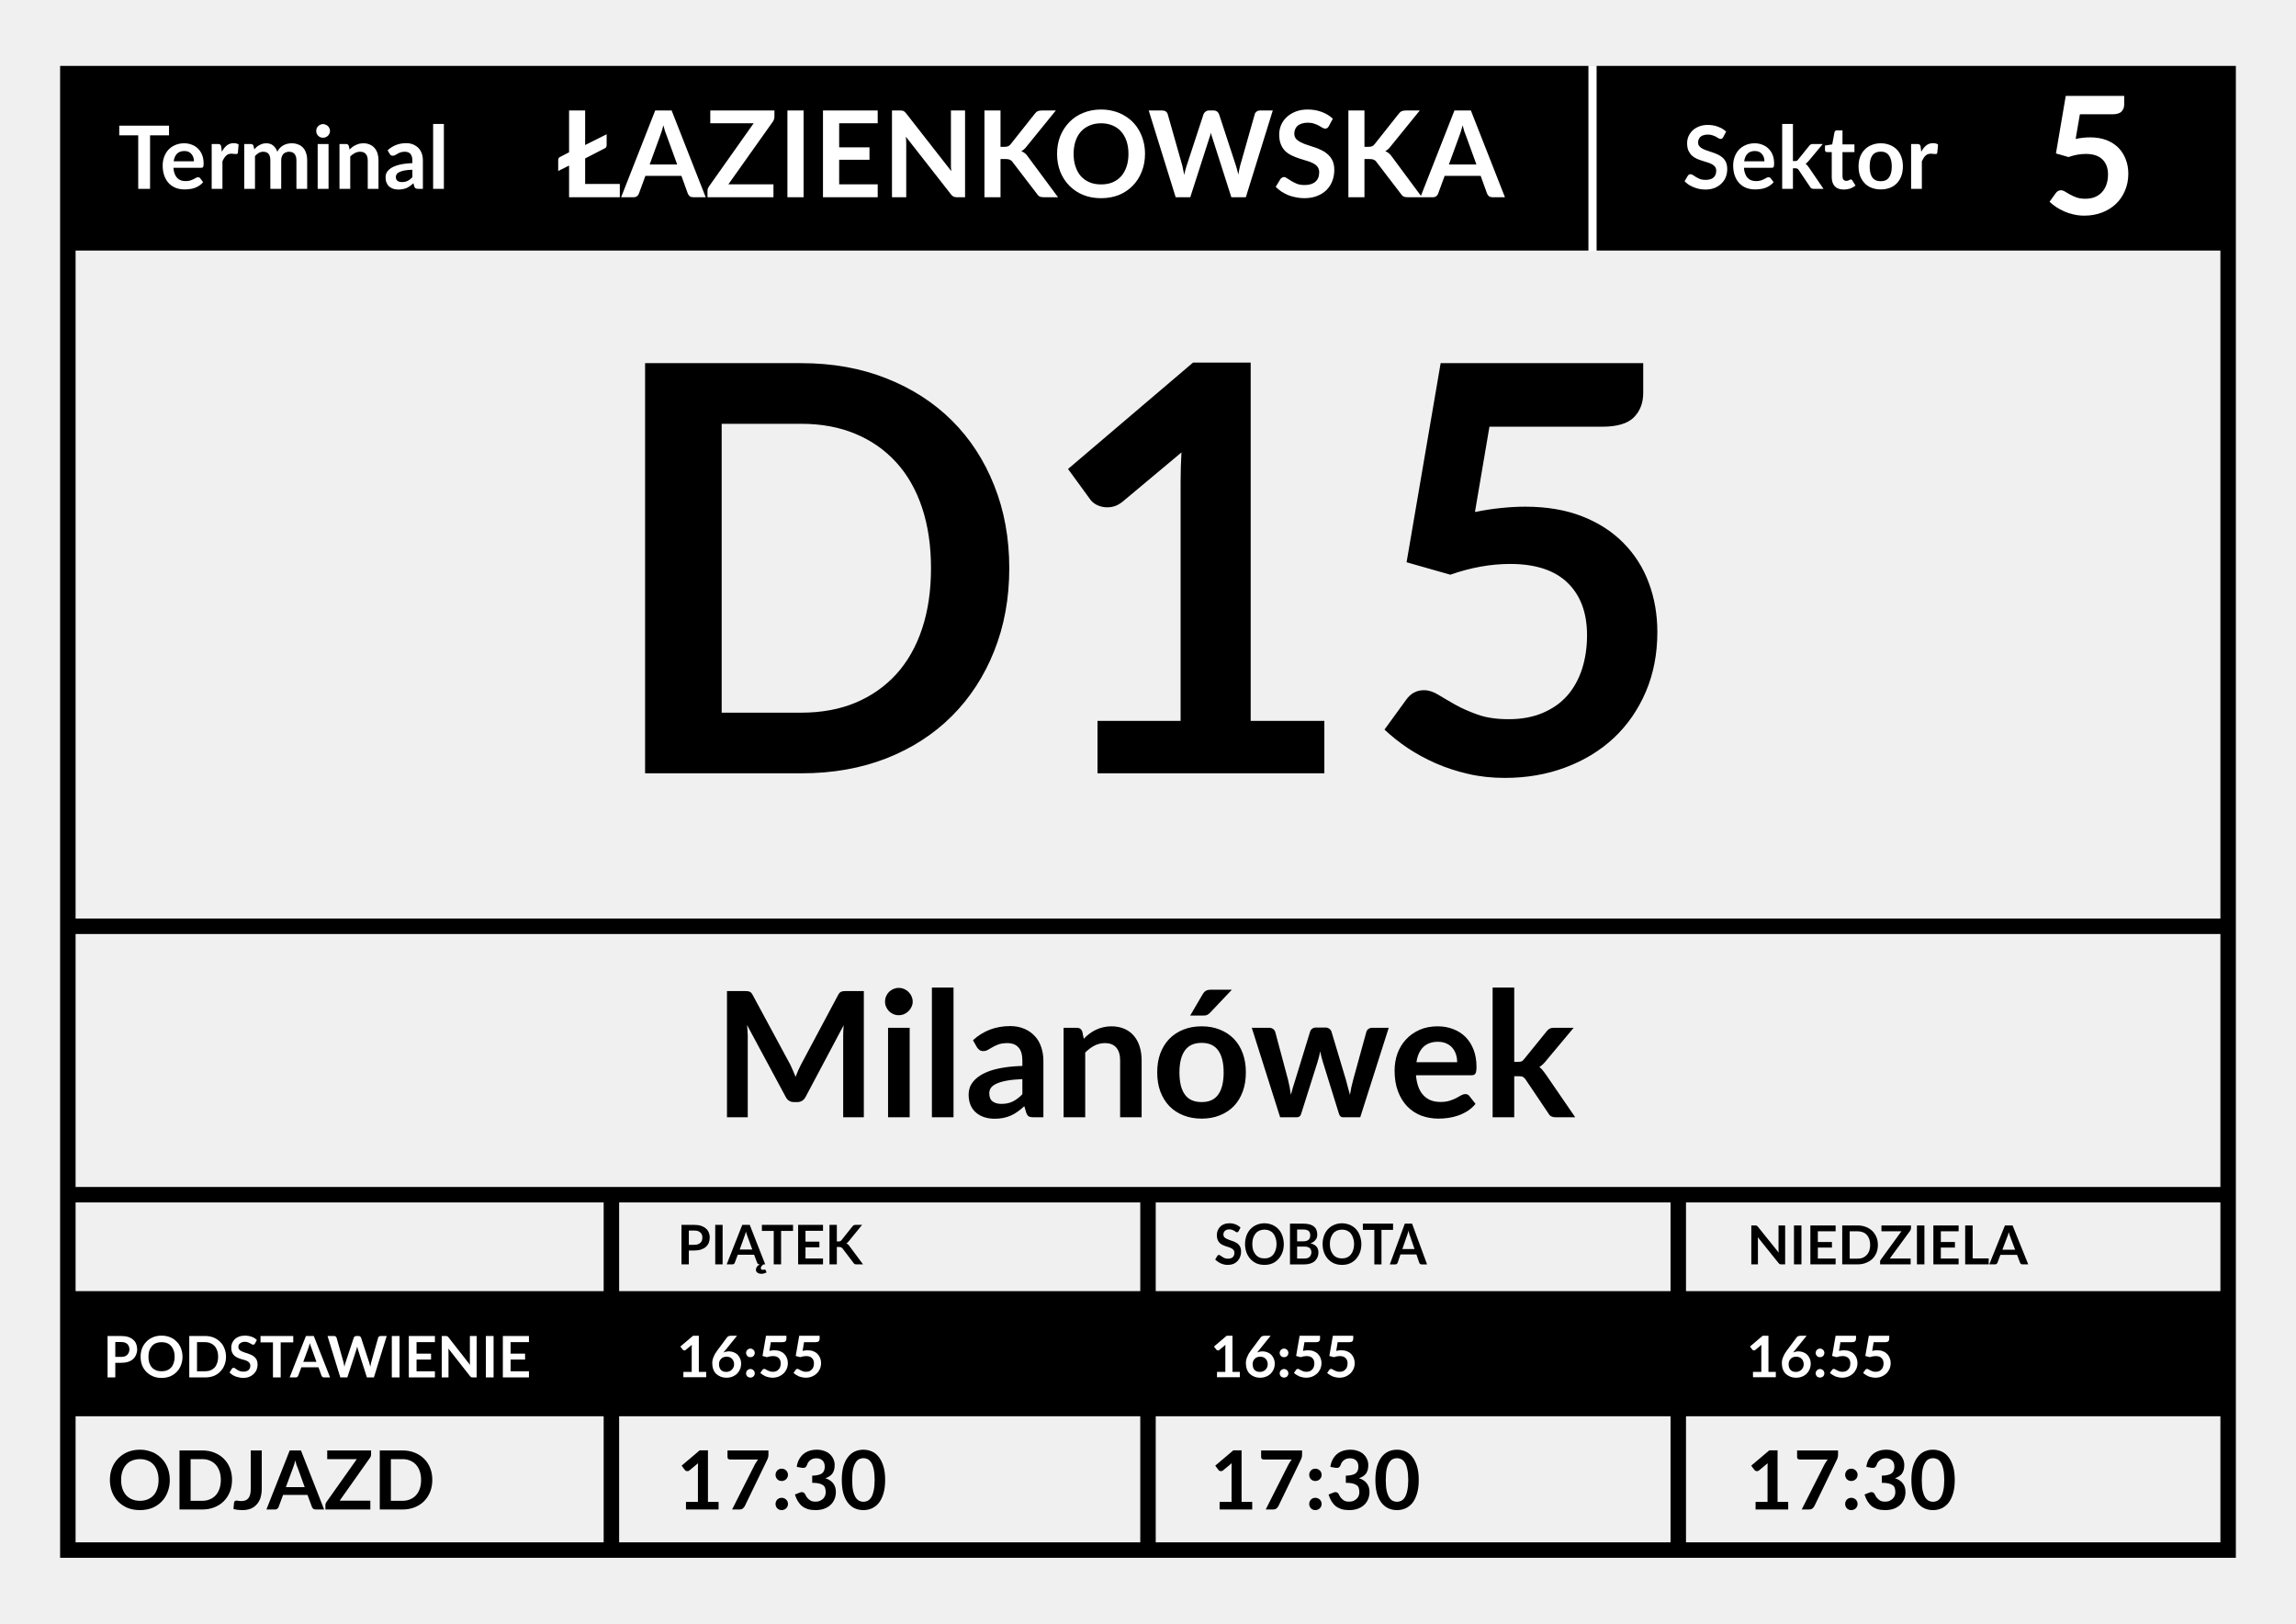
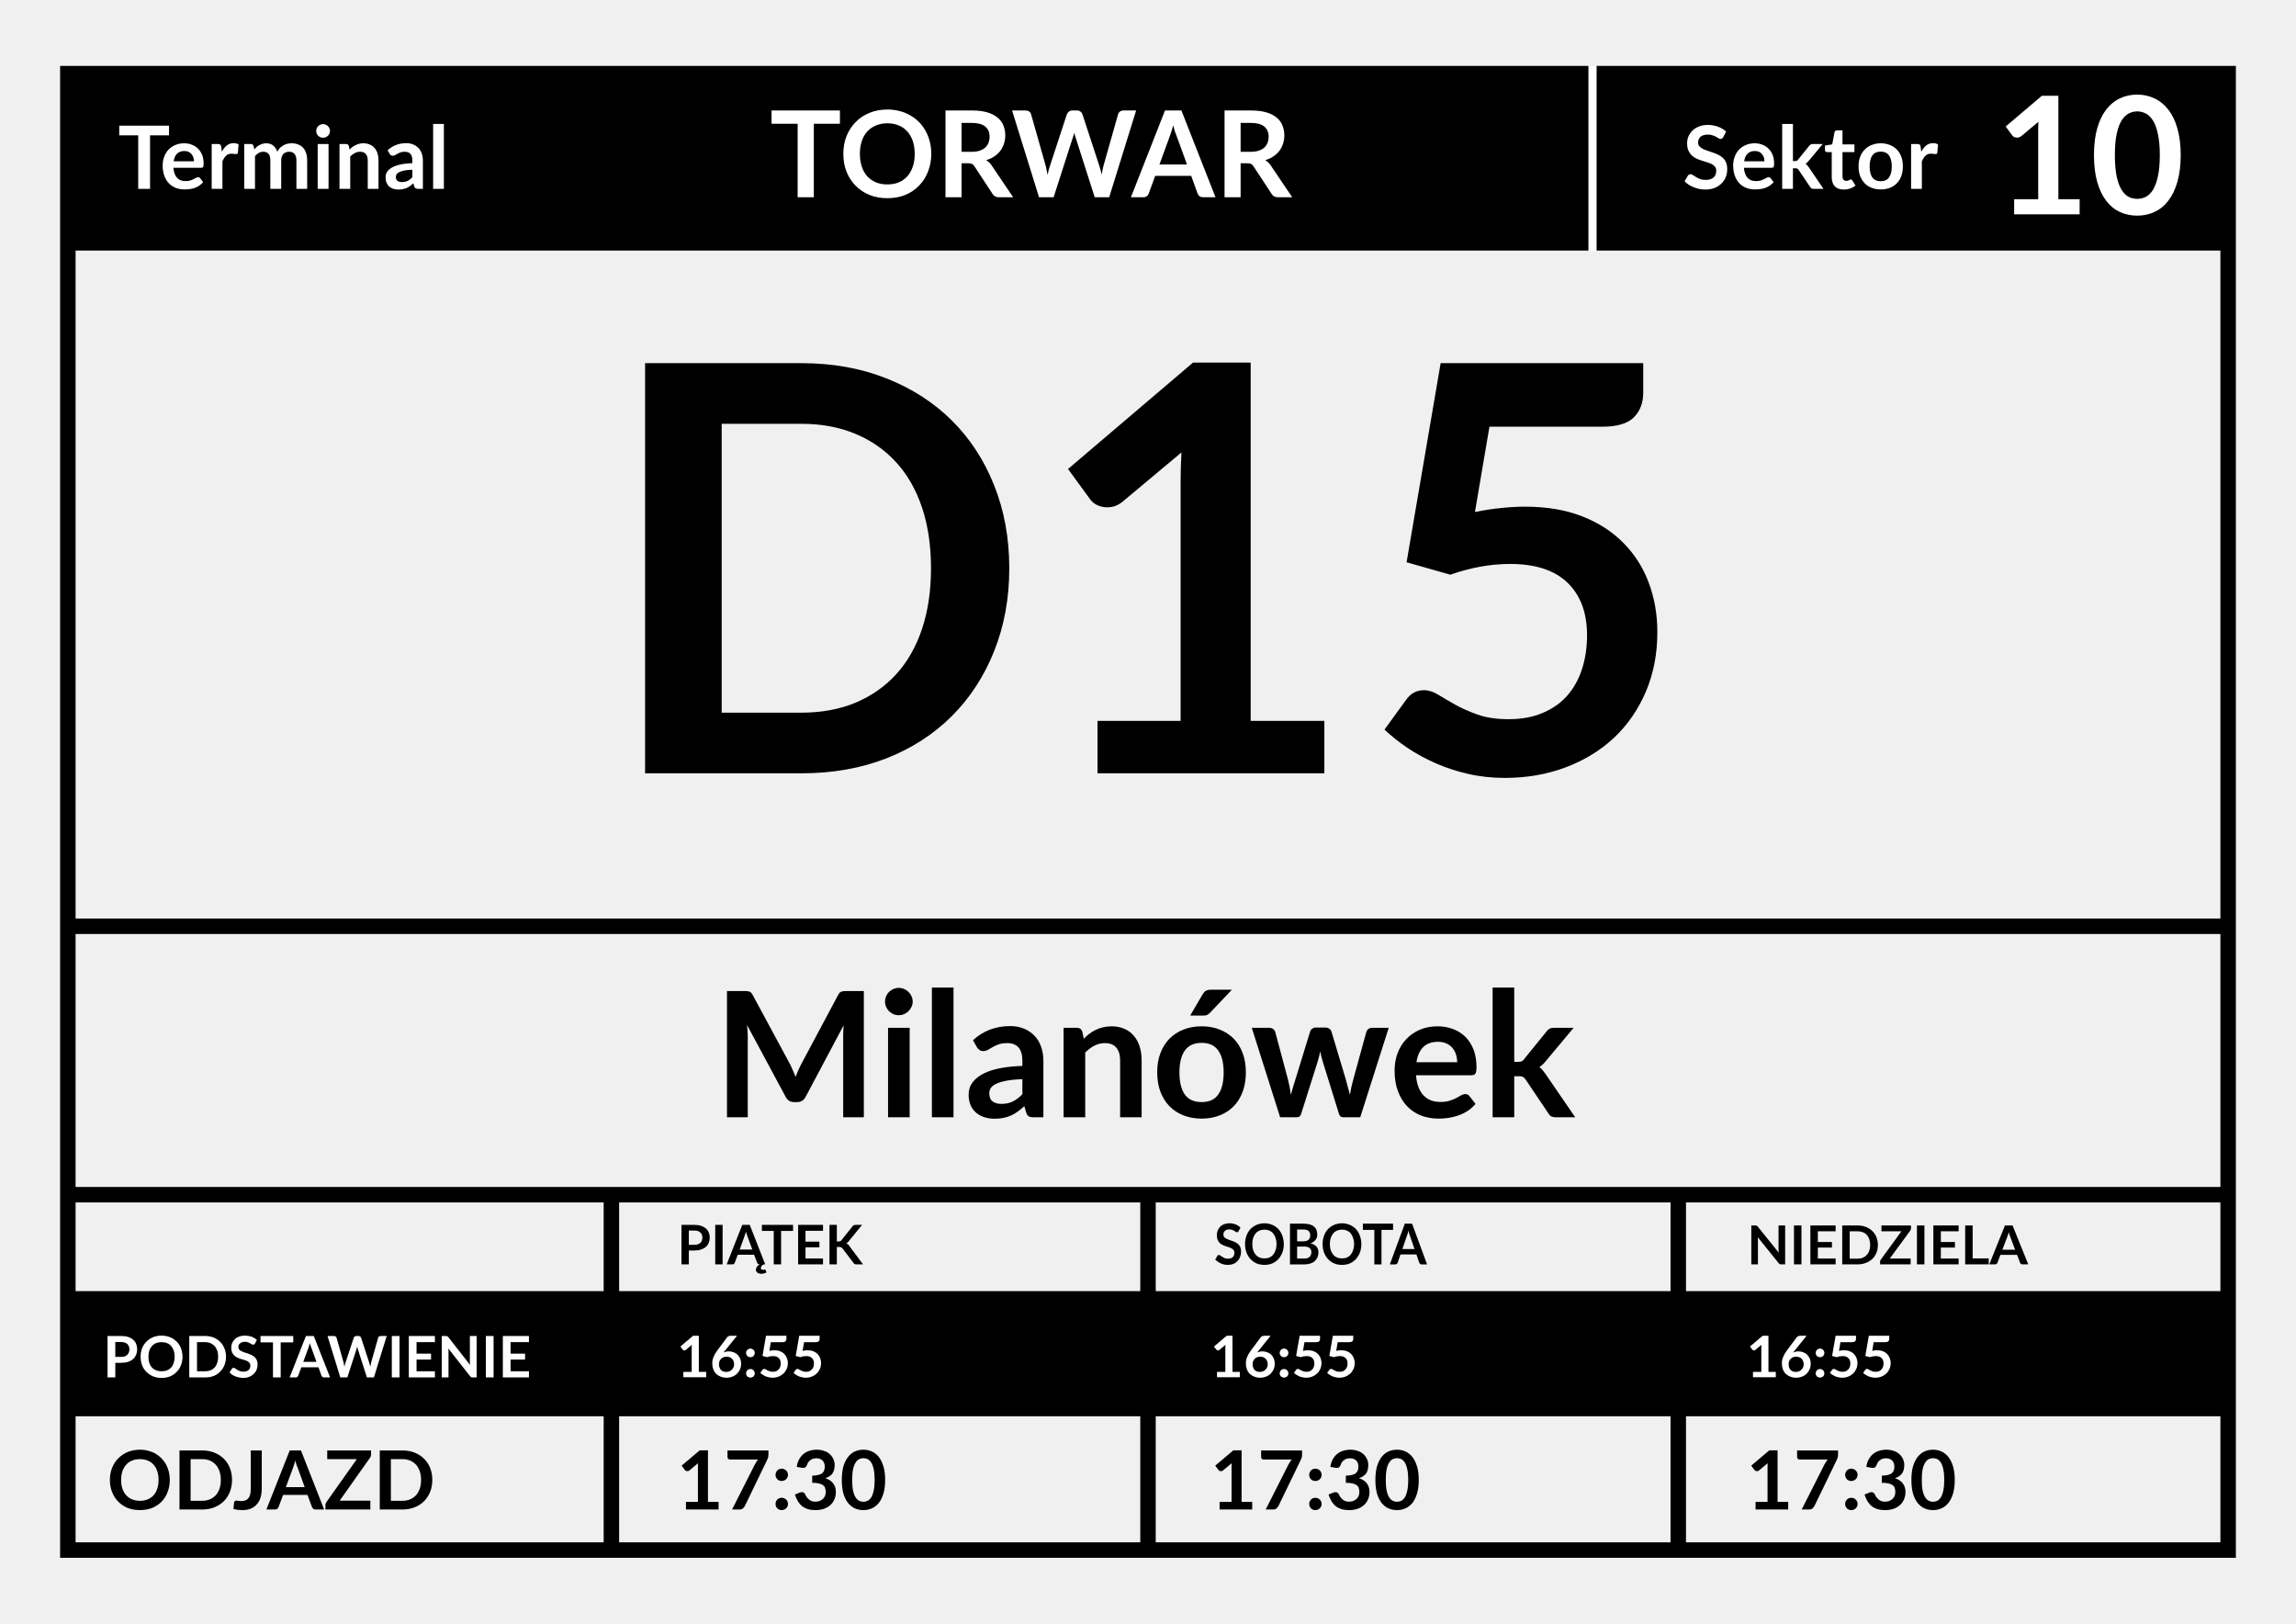
<svg xmlns="http://www.w3.org/2000/svg" width="297mm" height="210mm" viewBox="0 0 297 210" version="1.1" id="svg5">
  <defs id="defs2" />
  <g id="layer1">
    <rect style="fill:none;stroke:#000000;stroke-width:2;stroke-linecap:square;stroke-miterlimit:10" id="rect234" width="279.445" height="190.954" x="8.777" y="9.523" />
    <rect style="fill:#000000;fill-opacity:1;stroke:none;stroke-width:2;stroke-linecap:square;stroke-miterlimit:10" id="rect290" width="279.445" height="22.882" x="8.718" y="9.523" />
    <text style="font-style:normal;font-variant:normal;font-weight:bold;font-stretch:normal;font-size:73.378px;line-height:1.25;font-family:Lato;-inkscape-font-specification:'Lato, Bold';font-variant-ligatures:normal;font-variant-caps:normal;font-variant-numeric:normal;font-variant-east-asian:normal;letter-spacing:0px;word-spacing:0px;fill:#000000;fill-opacity:1;stroke:none;stroke-width:0.265" id="text352" x="148" y="100.012" xml:space="default">
      <tspan id="identyfikator" style="font-style:normal;font-variant:normal;font-weight:bold;font-stretch:normal;font-size:73.378px;font-family:Lato;-inkscape-font-specification:'Lato, Bold';font-variant-ligatures:normal;font-variant-caps:normal;font-variant-numeric:normal;font-variant-east-asian:normal;stroke-width:0.265" text-anchor="middle" x="148" y="100.012">D15</tspan>
    </text>
    <path style="fill:none;stroke:#000000;stroke-width:2;stroke-linecap:butt;stroke-linejoin:miter;stroke-dasharray:none;stroke-opacity:1" d="M 8.107,119.798 H 288.774" id="path417" />
    <path style="fill:none;stroke:#000000;stroke-width:2;stroke-linecap:butt;stroke-linejoin:miter;stroke-dasharray:none;stroke-opacity:1" d="M 8.107,154.516 H 288.774" id="path1795" />
    <rect style="fill:#000000;fill-opacity:1;stroke:none;stroke-width:2;stroke-linecap:square;stroke-miterlimit:10" id="rect1797" width="279.445" height="16.183" x="8.718" y="166.988" />
    <text id="text2242" style="font-style:normal;font-variant:normal;font-weight:bold;font-stretch:normal;font-size:22.578px;font-family:Lato;-inkscape-font-specification:'Lato, Bold';font-variant-ligatures:normal;font-variant-caps:normal;font-variant-numeric:normal;font-variant-east-asian:normal;fill:#000000;stroke-width:0.265;fill-opacity:1" x="148" y="144.503">
      <tspan x="148" y="144.503" id="congregation" style="font-style:normal;font-variant:normal;font-weight:bold;font-stretch:normal;font-size:22.578px;font-family:Lato;-inkscape-font-specification:'Lato, Bold';font-variant-ligatures:normal;font-variant-caps:normal;font-variant-numeric:normal;font-variant-east-asian:normal;stroke-width:0.265;fill:#000000;fill-opacity:1" text-anchor="middle">Milanówek</tspan>
    </text>
    <text class="cls-3" id="text2204" style="font-style:normal;font-variant:normal;font-weight:bold;font-stretch:normal;font-size:7.056px;font-family:Lato;-inkscape-font-specification:'Lato, Bold';font-variant-ligatures:normal;font-variant-caps:normal;font-variant-numeric:normal;font-variant-east-asian:normal;fill:#000000;stroke-width:0.265;fill-opacity:1" x="87.589" y="163.525">
      <tspan x="87.589" y="163.525" id="tspan2198" style="font-style:normal;font-variant:normal;font-weight:bold;font-stretch:normal;font-size:7.056px;font-family:Lato;-inkscape-font-specification:'Lato, Bold';font-variant-ligatures:normal;font-variant-caps:normal;font-variant-numeric:normal;font-variant-east-asian:normal;stroke-width:0.265;fill:#000000;fill-opacity:1">PIĄTEK</tspan>
    </text>
    <text class="cls-4" transform="scale(0.969536,1.031421)" id="text2214" style="font-style:normal;font-variant:normal;font-weight:bold;font-stretch:normal;font-size:7.056px;font-family:Lato;-inkscape-font-specification:'Lato, Bold';font-variant-ligatures:normal;font-variant-caps:normal;font-variant-numeric:normal;font-variant-east-asian:normal;fill:#000000;stroke-width:0.257;fill-opacity:1" x="161.975" y="158.544">
      <tspan x="161.975" y="158.544" id="tspan2206" style="font-style:normal;font-variant:normal;font-weight:bold;font-stretch:normal;font-size:7.056px;font-family:Lato;-inkscape-font-specification:'Lato, Bold';font-variant-ligatures:normal;font-variant-caps:normal;font-variant-numeric:normal;font-variant-east-asian:normal;stroke-width:0.257;fill:#000000;fill-opacity:1">SOBOTA</tspan>
    </text>
    <text class="cls-6" transform="scale(1.014889,0.9853292)" id="text2222" style="font-style:normal;font-variant:normal;font-weight:bold;font-stretch:normal;font-size:7.056px;font-family:Lato;-inkscape-font-specification:'Lato, Bold';font-variant-ligatures:normal;font-variant-caps:normal;font-variant-numeric:normal;font-variant-east-asian:normal;fill:#000000;stroke-width:0.269;fill-opacity:1" x="222.657" y="165.96">
      <tspan x="222.657" y="165.96" id="tspan2216" style="font-style:normal;font-variant:normal;font-weight:bold;font-stretch:normal;font-size:7.056px;font-family:Lato;-inkscape-font-specification:'Lato, Bold';font-variant-ligatures:normal;font-variant-caps:normal;font-variant-numeric:normal;font-variant-east-asian:normal;stroke-width:0.269;fill:#000000;fill-opacity:1">NIEDZIELA</tspan>
    </text>
    <line class="cls-19" x1="206.001" y1="8.465" x2="206.001" y2="32.451" id="line2238" style="fill:none;stroke:#ffffff;stroke-width:1.058px;stroke-miterlimit:10" />
    <text class="cls-11" id="text2250" style="font-style:normal;font-variant:normal;font-weight:bold;font-stretch:normal;font-size:10.583px;font-family:Lato;-inkscape-font-specification:'Lato, Bold';font-variant-ligatures:normal;font-variant-caps:normal;font-variant-numeric:normal;font-variant-east-asian:normal;fill:#000000;stroke-width:0.265;fill-opacity:1" x="13.826" y="195.231">
      <tspan x="13.826" y="195.231" id="tspan2244" style="font-style:normal;font-variant:normal;font-weight:bold;font-stretch:normal;font-size:10.583px;font-family:Lato;-inkscape-font-specification:'Lato, Bold';font-variant-ligatures:normal;font-variant-caps:normal;font-variant-numeric:normal;font-variant-east-asian:normal;stroke-width:0.265;fill:#000000;fill-opacity:1">ODJAZD</tspan>
    </text>
    <text class="cls-7" id="text2260" style="font-style:normal;font-variant:normal;font-weight:bold;font-stretch:normal;font-size:7.408px;font-family:Lato;-inkscape-font-specification:'Lato, Bold';font-variant-ligatures:normal;font-variant-caps:normal;font-variant-numeric:normal;font-variant-east-asian:normal;fill:#ffffff;stroke-width:0.265" x="13.32" y="178.147">
      <tspan x="13.32" y="178.147" id="tspan2252" style="font-style:normal;font-variant:normal;font-weight:bold;font-stretch:normal;font-size:7.408px;font-family:Lato;-inkscape-font-specification:'Lato, Bold';font-variant-ligatures:normal;font-variant-caps:normal;font-variant-numeric:normal;font-variant-east-asian:normal;stroke-width:0.265">PODSTAWIENIE</tspan>
    </text>
    <text class="cls-11" id="text2264" style="font-style:normal;font-variant:normal;font-weight:bold;font-stretch:normal;font-size:10.583px;font-family:Lato;-inkscape-font-specification:'Lato, Bold';font-variant-ligatures:normal;font-variant-caps:normal;font-variant-numeric:normal;font-variant-east-asian:normal;fill:#000000;stroke-width:0.265;fill-opacity:1" x="87.484" y="195.231">
      <tspan x="87.484" y="195.231" id="departure1" style="font-style:normal;font-variant:normal;font-weight:bold;font-stretch:normal;font-size:10.583px;font-family:Lato;-inkscape-font-specification:'Lato, Bold';font-variant-ligatures:normal;font-variant-caps:normal;font-variant-numeric:normal;font-variant-east-asian:normal;stroke-width:0.265;fill:#000000;fill-opacity:1">17:30</tspan>
    </text>
    <text class="cls-7" id="text2268" style="font-style:normal;font-variant:normal;font-weight:bold;font-stretch:normal;font-size:7.408px;font-family:Lato;-inkscape-font-specification:'Lato, Bold';font-variant-ligatures:normal;font-variant-caps:normal;font-variant-numeric:normal;font-variant-east-asian:normal;fill:#ffffff;stroke-width:0.265" x="87.524" y="178.121">
      <tspan x="87.524" y="178.121" id="arrive1" style="font-style:normal;font-variant:normal;font-weight:bold;font-stretch:normal;font-size:7.408px;font-family:Lato;-inkscape-font-specification:'Lato, Bold';font-variant-ligatures:normal;font-variant-caps:normal;font-variant-numeric:normal;font-variant-east-asian:normal;stroke-width:0.265">16:55</tspan>
    </text>
    <text class="cls-11" id="text2272" style="font-style:normal;font-variant:normal;font-weight:bold;font-stretch:normal;font-size:10.583px;font-family:Lato;-inkscape-font-specification:'Lato, Bold';font-variant-ligatures:normal;font-variant-caps:normal;font-variant-numeric:normal;font-variant-east-asian:normal;fill:#000000;stroke-width:0.265;fill-opacity:1" x="156.511" y="195.231">
      <tspan x="156.511" y="195.231" id="departure2" style="font-style:normal;font-variant:normal;font-weight:bold;font-stretch:normal;font-size:10.583px;font-family:Lato;-inkscape-font-specification:'Lato, Bold';font-variant-ligatures:normal;font-variant-caps:normal;font-variant-numeric:normal;font-variant-east-asian:normal;stroke-width:0.265;fill:#000000;fill-opacity:1">17:30</tspan>
    </text>
    <text class="cls-7" id="text2276" style="font-style:normal;font-variant:normal;font-weight:bold;font-stretch:normal;font-size:7.408px;font-family:Lato;-inkscape-font-specification:'Lato, Bold';font-variant-ligatures:normal;font-variant-caps:normal;font-variant-numeric:normal;font-variant-east-asian:normal;fill:#ffffff;stroke-width:0.265" x="156.552" y="178.121">
      <tspan x="156.552" y="178.121" id="arrive2" style="font-style:normal;font-variant:normal;font-weight:bold;font-stretch:normal;font-size:7.408px;font-family:Lato;-inkscape-font-specification:'Lato, Bold';font-variant-ligatures:normal;font-variant-caps:normal;font-variant-numeric:normal;font-variant-east-asian:normal;stroke-width:0.265">16:55</tspan>
    </text>
    <text class="cls-11" id="text2280" style="font-style:normal;font-variant:normal;font-weight:bold;font-stretch:normal;font-size:10.583px;font-family:Lato;-inkscape-font-specification:'Lato, Bold';font-variant-ligatures:normal;font-variant-caps:normal;font-variant-numeric:normal;font-variant-east-asian:normal;fill:#000000;stroke-width:0.265;fill-opacity:1" x="225.843" y="195.231">
      <tspan x="225.843" y="195.231" id="departure3" style="font-style:normal;font-variant:normal;font-weight:bold;font-stretch:normal;font-size:10.583px;font-family:Lato;-inkscape-font-specification:'Lato, Bold';font-variant-ligatures:normal;font-variant-caps:normal;font-variant-numeric:normal;font-variant-east-asian:normal;stroke-width:0.265;fill:#000000;fill-opacity:1">17:30</tspan>
    </text>
    <text class="cls-7" id="text2284" style="font-style:normal;font-variant:normal;font-weight:bold;font-stretch:normal;font-size:7.408px;font-family:Lato;-inkscape-font-specification:'Lato, Bold';font-variant-ligatures:normal;font-variant-caps:normal;font-variant-numeric:normal;font-variant-east-asian:normal;fill:#ffffff;stroke-width:0.265" x="225.884" y="178.121">
      <tspan x="225.884" y="178.121" id="arrive3" style="font-style:normal;font-variant:normal;font-weight:bold;font-stretch:normal;font-size:7.408px;font-family:Lato;-inkscape-font-specification:'Lato, Bold';font-variant-ligatures:normal;font-variant-caps:normal;font-variant-numeric:normal;font-variant-east-asian:normal;stroke-width:0.265">16:55</tspan>
    </text>
    <path style="fill:none;stroke:#000000;stroke-width:2;stroke-linecap:butt;stroke-linejoin:miter;stroke-dasharray:none;stroke-opacity:1" d="M 148.5,200.998 V 153.938" id="path3467" />
    <path style="fill:none;stroke:#000000;stroke-width:2;stroke-linecap:butt;stroke-linejoin:miter;stroke-dasharray:none;stroke-opacity:1" d="M 217.093,200.998 V 153.938" id="path3469" />
    <path style="fill:none;stroke:#000000;stroke-width:2;stroke-linecap:butt;stroke-linejoin:miter;stroke-dasharray:none;stroke-opacity:1" d="M 79.088,200.998 V 153.938" id="path3471" />
    <text id="text5329" style="font-style:normal;font-variant:normal;font-weight:bold;font-stretch:normal;font-size:11.289px;font-family:Lato;-inkscape-font-specification:'Lato, Bold';font-variant-ligatures:normal;font-variant-caps:normal;font-variant-numeric:normal;font-variant-east-asian:normal;fill:#ffffff;fill-opacity:1;stroke-width:0.265" x="15.255" y="24.425">
      <tspan id="tspan5331" x="15.255" y="24.425">Terminal</tspan>
    </text>
    <text id="text5335" style="font-style:normal;font-variant:normal;font-weight:bold;font-stretch:normal;font-size:15.522px;font-family:Lato;-inkscape-font-specification:'Lato, Bold';font-variant-ligatures:normal;font-variant-caps:normal;font-variant-numeric:normal;font-variant-east-asian:normal;fill:#ffffff;fill-opacity:1;stroke-width:0.265" x="133.352" y="25.506">
-       <tspan id="terminal" x="133.352" y="25.506" text-anchor="middle">ŁAZIENKOWSKA</tspan>
+       <tspan id="terminal" x="133.352" y="25.506" text-anchor="middle">TORWAR</tspan>
    </text>
    <text id="text5341" style="font-style:normal;font-variant:normal;font-weight:bold;font-stretch:normal;font-size:11.289px;font-family:Lato;-inkscape-font-specification:'Lato, Bold';font-variant-ligatures:normal;font-variant-caps:normal;font-variant-numeric:normal;font-variant-east-asian:normal;fill:#ffffff;fill-opacity:1;stroke-width:0.265" x="217.643" y="24.425">
      <tspan id="tspan5343" x="217.643" y="24.425">Sektor</tspan>
    </text>
    <text id="text5347" style="font-style:normal;font-variant:normal;font-weight:bold;font-stretch:normal;font-size:21.167px;font-family:Lato;-inkscape-font-specification:'Lato, Bold';font-variant-ligatures:normal;font-variant-caps:normal;font-variant-numeric:normal;font-variant-east-asian:normal;fill:#ffffff;fill-opacity:1;stroke-width:0.265" x="270.336" y="27.718">
-       <tspan id="sektor" x="270.336" y="27.718" text-anchor="middle">5</tspan>
+       <tspan id="sektor" x="270.336" y="27.718" text-anchor="middle">10</tspan>
    </text>
  </g>
</svg>
